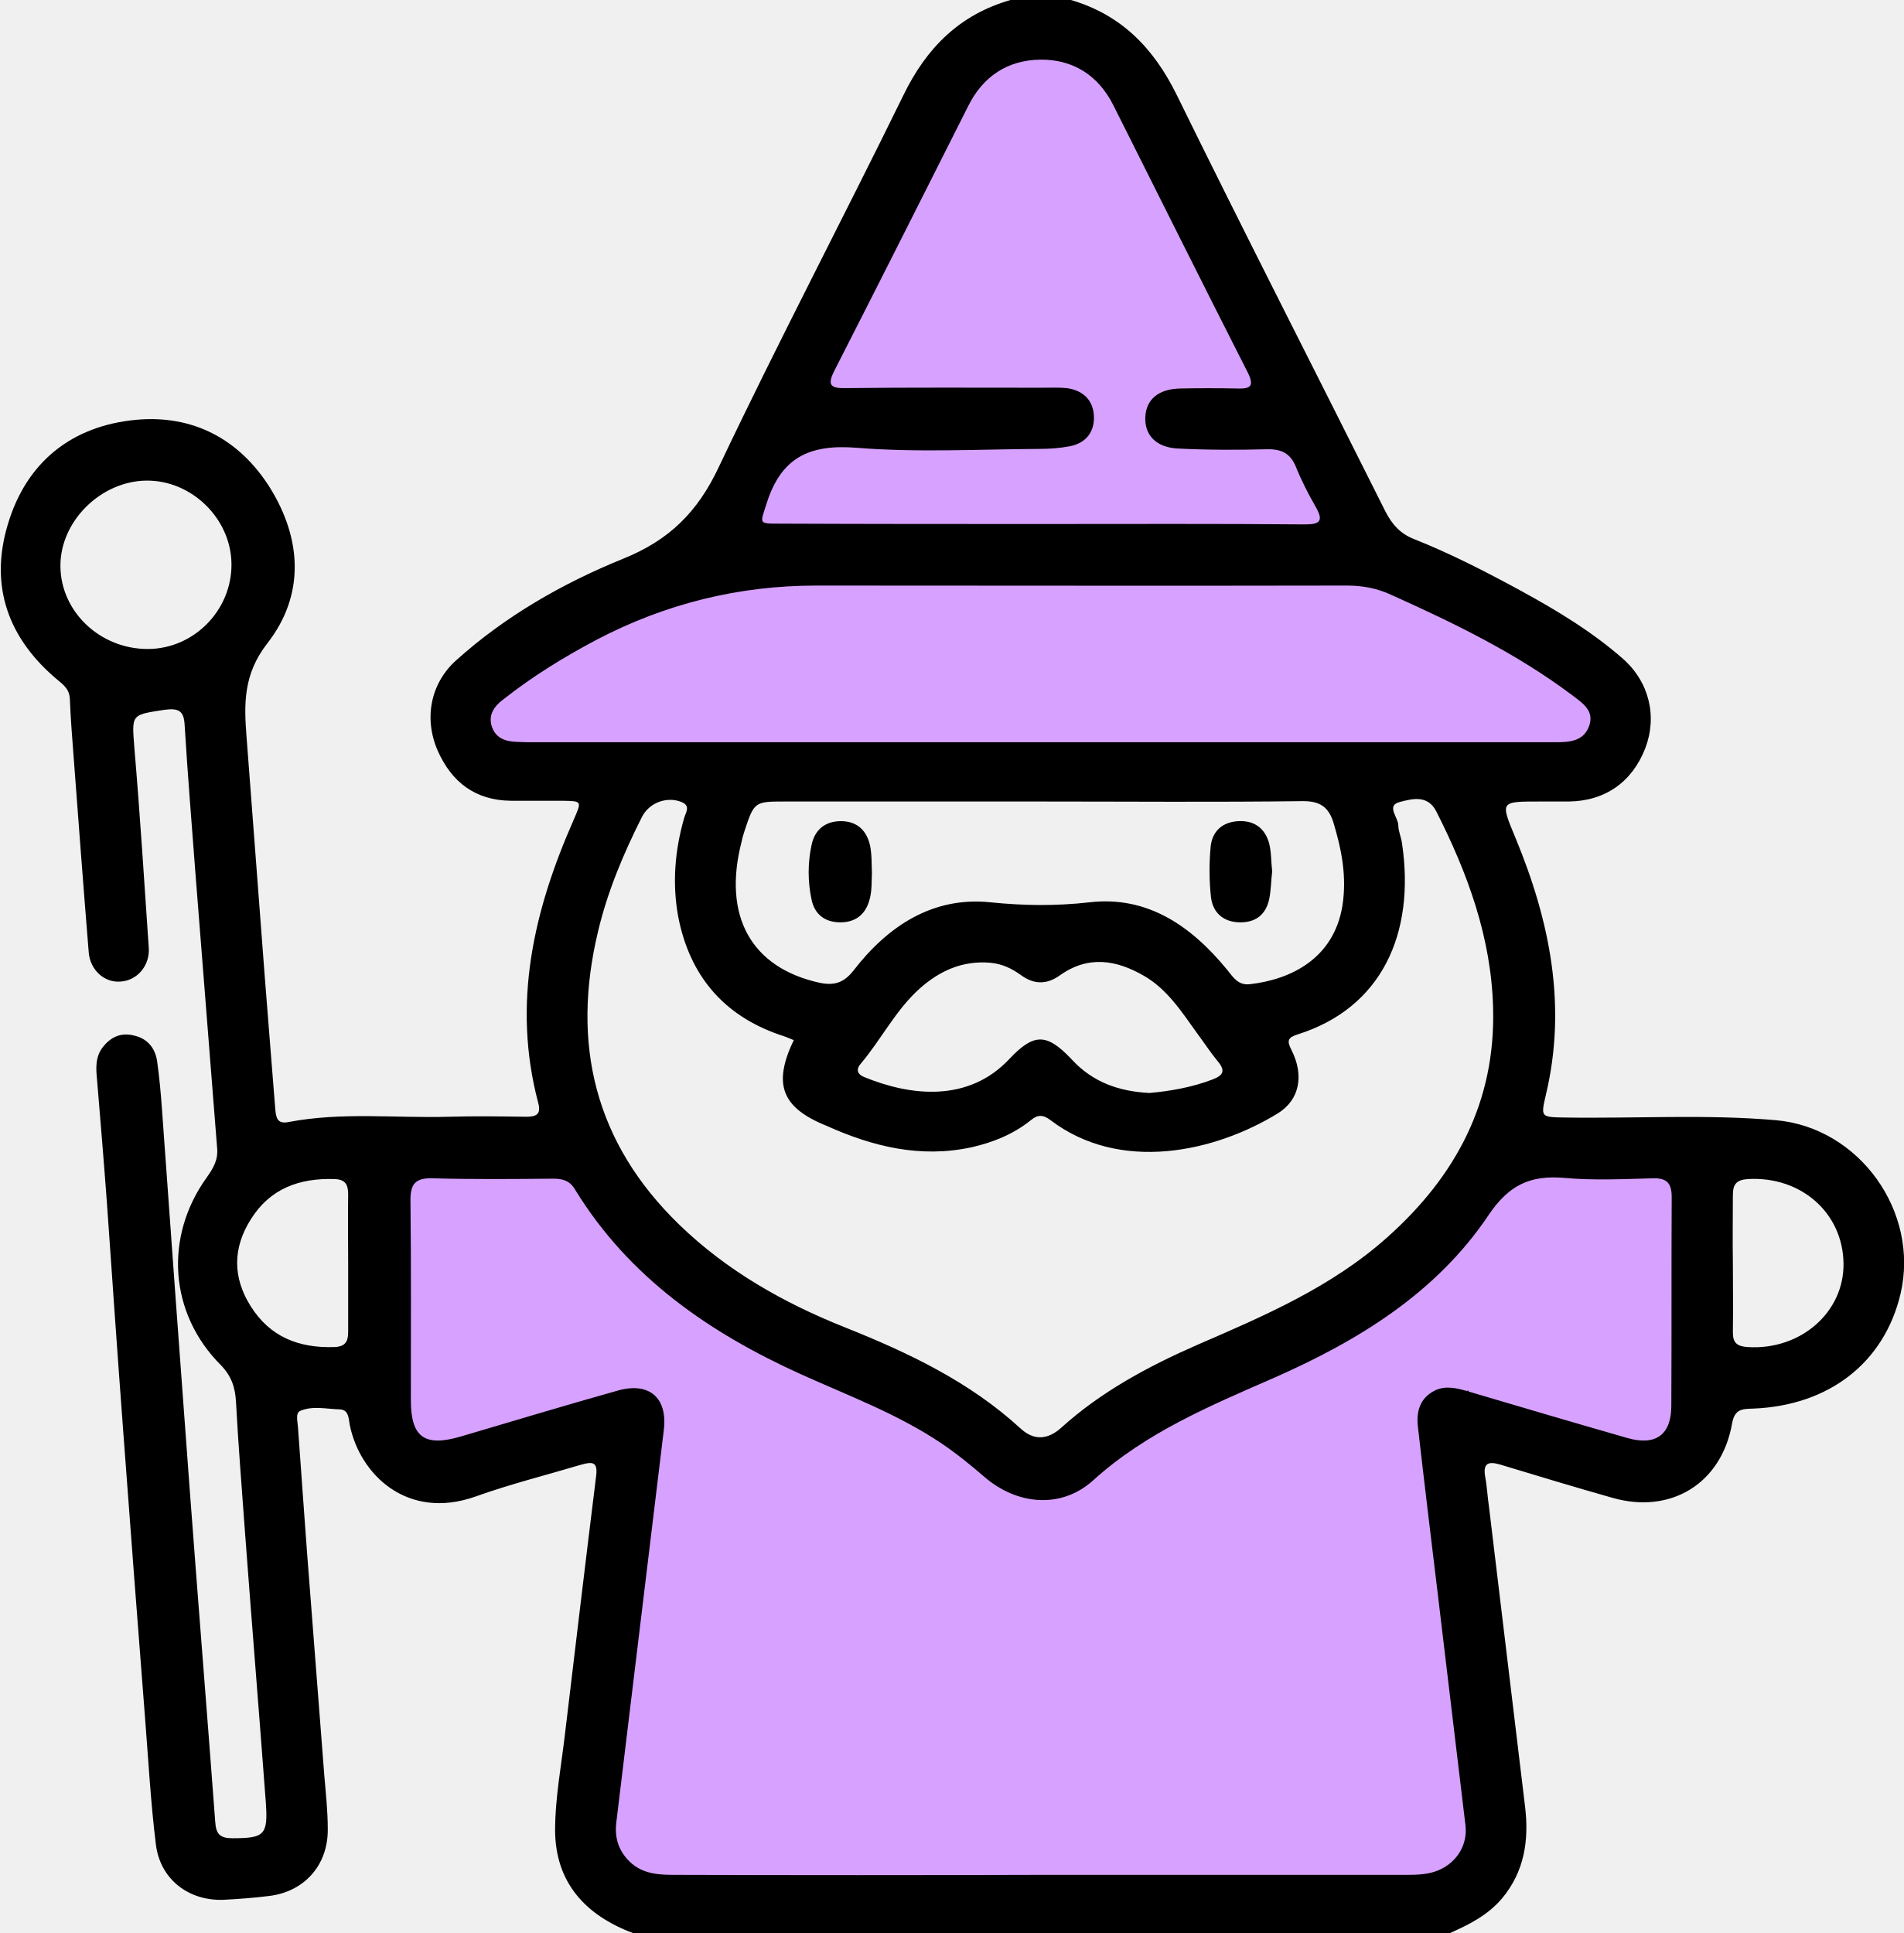
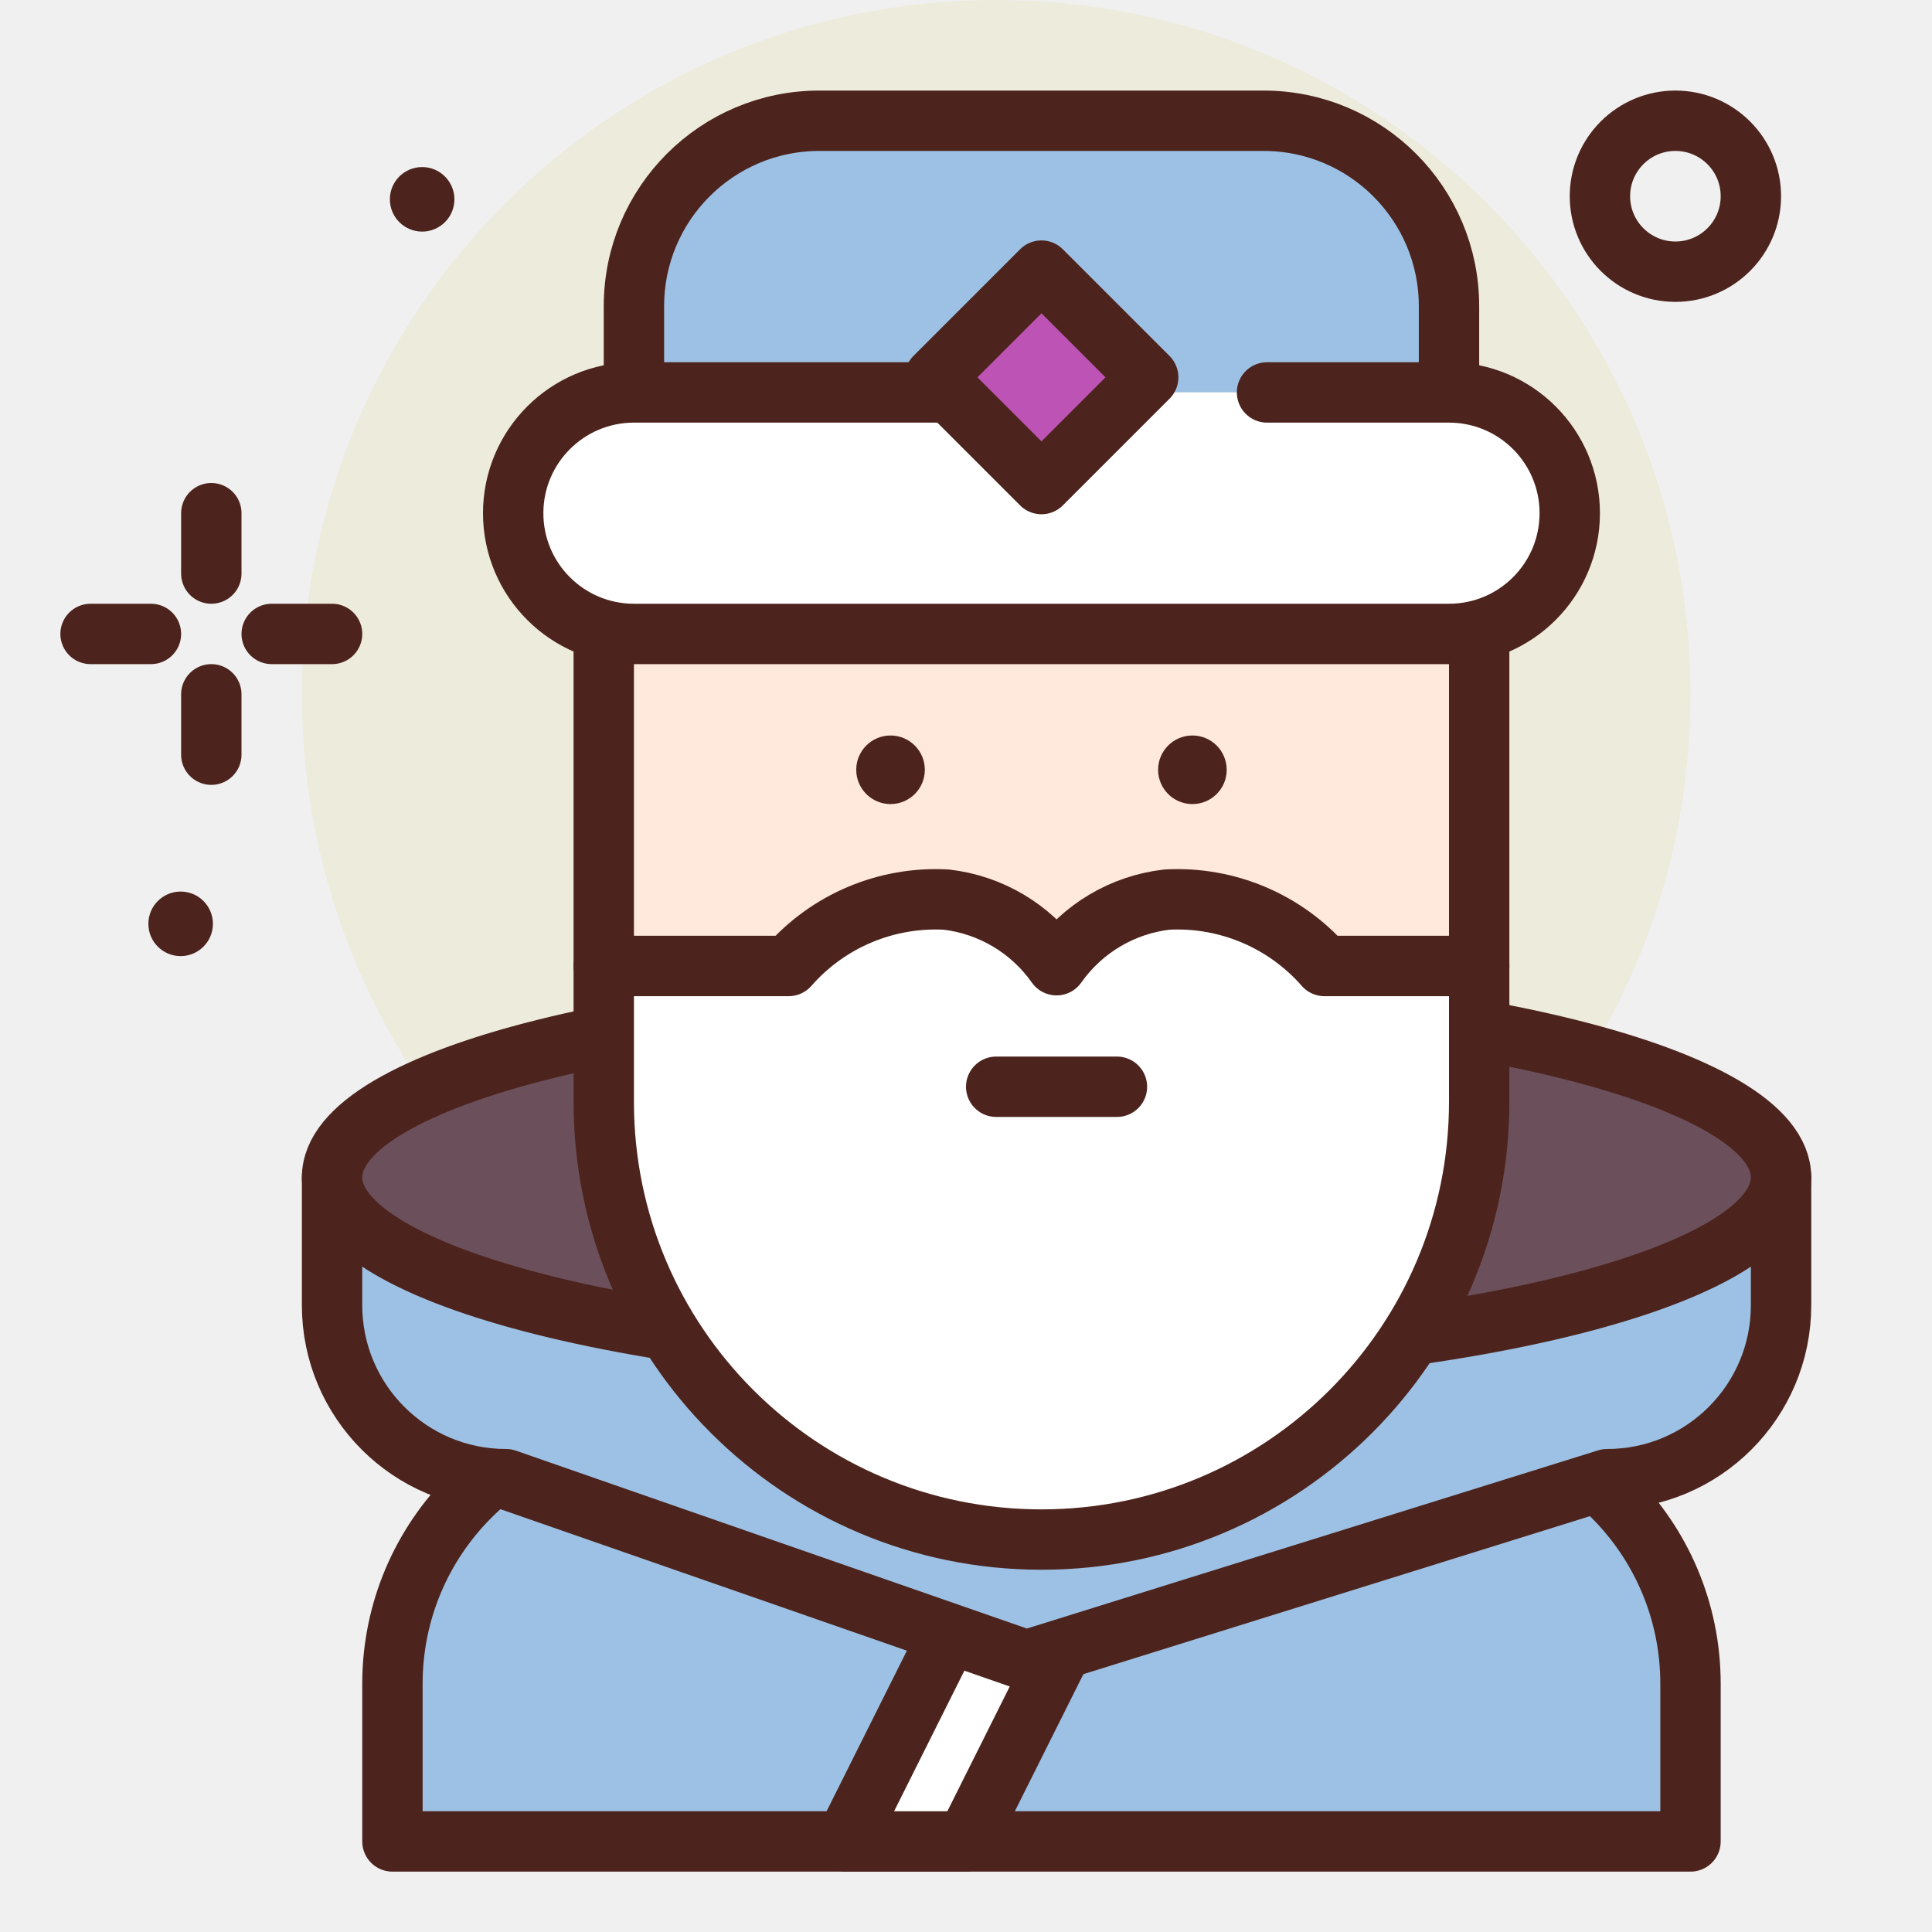
- <svg xmlns="http://www.w3.org/2000/svg" version="1.1" id="Layer_2" x="0px" y="0px" viewBox="0 0 504.1 512" style="enable-background:new 0 0 504.1 512;" xml:space="preserve">
-   <style type="text/css">
- .st0 {
-   fill: #d7a2ff;
-   stroke: #000000;
-   stroke-miterlimit: 10;
- }
-   </style>
-   <path class="st0" d="M396,487c0,0-13,19-42,20s-189-4-189-4s-12-23-11-36s11-86,11-86l-49,9c0,0-19-13-18-24s4-63,4-63h52  c0,0,48.6,59,68.5,58s52.9,30,52.9,30s59.6-43,68.6-44s51.4-44,51.4-44H453l-4,77.9c0,0-3.8,3.2-27.8,5.1s-32.9-17.5-32.9-17.5" />
-   <g id="Layer_3">
-     <polygon class="st0" points="125,182 186,147 253,16 269,9 292,13 360,141 427,186 423,204 130,205  " />
-   </g>
-   <g id="Layer_1">
-     <path d="M167.6,512c-12.6-4.7-20.5-13.4-20.6-27.1c0-8.8,1.7-17.5,2.7-26.3c2.7-22.6,5.4-45.3,8.2-67.9c0.4-3.6-1.2-3.5-3.8-2.8   c-9.4,2.8-19,5.2-28.2,8.5c-18.1,6.4-30.7-5.9-33.3-19.1c-0.3-1.8-0.3-4-2.8-4c-3.4-0.1-7-1-10.3,0.4c-1.3,0.6-0.7,2.8-0.6,4.2   c1.1,14.9,2.1,29.9,3.3,44.8c1.2,15.9,2.5,31.9,3.7,47.8c0.4,4.6,0.9,9.3,0.9,14c0.1,9.5-6.2,16.6-15.6,17.7c-4,0.5-8,0.8-11.9,1   c-9.2,0.4-16.8-5.3-18-14.5c-1.4-11.2-2-22.5-2.9-33.8c-2-25.4-3.9-50.8-5.8-76.2c-1.5-20.1-2.9-40.2-4.3-60.3   c-0.8-10.8-1.7-21.6-2.6-32.4c-0.3-3-0.5-6,1.5-8.6c2-2.6,4.6-3.9,7.9-3.2c3.7,0.7,5.9,3.1,6.5,6.8c0.6,4.3,1,8.6,1.3,12.9   c2.4,33.4,4.8,66.7,7.3,100.1c2.2,29.5,4.6,59.1,6.8,88.6c0.2,3.2,1.3,4.3,4.5,4.3c8.5,0,9.5-0.8,8.9-9.4   c-1.8-24.2-3.8-48.5-5.6-72.7c-0.8-11.1-1.7-22.2-2.3-33.4c-0.2-3.9-1.2-6.9-4-9.8c-13.7-13.7-15.1-34-3.7-49.8   c1.7-2.4,3-4.6,2.7-7.7c-1.9-24-3.8-48.1-5.7-72.2c-1-13.3-2.1-26.6-2.9-39.8c-0.2-3.7-1.4-4.6-5.3-4.1c-9,1.4-8.7,1.1-8,10.3   c1.5,17.6,2.6,35.2,3.8,52.8c0.3,4.8-3.2,8.7-7.6,8.9c-4.1,0.3-7.9-3-8.3-7.7c-1.4-17.2-2.7-34.5-4-51.8c-0.4-5.1-0.8-10.3-1-15.4   c-0.1-2.3-1.4-3.5-3-4.8c-13.3-11-18.4-25-13.4-41.5c4.9-16.4,16.9-26,33.9-27.6c15.1-1.4,27.4,5.1,35.5,18   c8.5,13.7,9.2,28.5-0.7,41.2c-6.4,8.2-6.2,16.1-5.5,24.9c1.6,21.1,3.2,42.2,4.8,63.2c0.9,11.8,1.9,23.6,2.8,35.3   c0.2,2.2,0.5,4,3.5,3.4c14.1-2.7,28.3-1,42.4-1.4c6.8-0.2,13.7-0.1,20.5,0c2.7,0,4.1-0.6,3.2-3.8c-6.9-26.2-1.2-50.8,9.4-74.8   c2.2-5.1,2.3-5-3.1-5.1c-4.5,0-9,0-13.5,0c-9.4-0.1-15.7-4.9-19.4-13.3c-3.7-8.5-1.9-17.8,4.9-23.9c13-11.7,28.2-20.4,44.2-26.9   c12.2-4.9,19.8-12.4,25.4-24.4c15.7-33.1,32.8-65.6,48.9-98.5C245.3,12.8,254,3.9,267.6,0h16c13.3,3.9,21.9,12.7,28,25.1   c18.1,36.9,36.9,73.6,55.3,110.4c1.8,3.5,4,5.9,7.6,7.3c9.8,3.9,19.1,8.7,28.3,13.7c9.5,5.2,18.8,10.8,27,18   c7,6.2,9.1,15.3,5.9,23.7c-3.5,9-10.7,14-20.3,14.1c-2.5,0-5,0-7.5,0c-10.8,0-10.6-0.1-6.5,9.8c9,21.8,13.6,44.2,8,67.8   c-1.4,6-1.4,6,4.9,6.1c18.6,0.3,37.3-0.9,55.9,0.7c22.2,1.9,38.2,24.3,33.1,46c-4.3,18.2-18.9,29.6-39,30.4c-2.8,0.1-4.9,0-5.6,3.9   c-2.8,16-16.3,24.2-31.8,19.7c-9.9-2.8-19.8-5.8-29.7-8.8c-3.1-0.9-4.5-0.3-3.9,3.2c0.5,2.6,0.6,5.3,1,7.9   c3.2,26.6,6.4,53.2,9.6,79.8c1,8.7-0.2,16.9-6.1,24c-3.8,4.5-8.8,7-14,9.3L167.6,512L167.6,512z M275.4,496.6c32.2,0,64.3,0,96.5,0   c2.7,0,5.3,0,7.9-0.8c5.4-1.7,8.9-6.6,8.3-12.2c-2.4-20.3-4.9-40.6-7.3-61c-1.8-14.9-3.6-29.7-5.3-44.6c-0.5-4.1,0.5-7.7,4.5-9.7   c2.7-1.3,5.5-0.7,8.3,0.1c14.2,4.2,28.4,8.4,42.7,12.5c7.4,2.1,11.5-0.8,11.6-8.3c0.1-18.5,0-37,0.1-55.5c0-3.6-1.2-5.1-4.9-5   c-7.8,0.2-15.7,0.6-23.5-0.1c-9.1-0.8-14.8,1.9-20.2,10c-13.8,20.5-34.4,33.1-56.6,42.9c-16.9,7.4-34,14.5-48,27.2   c-8.4,7.6-20.1,6.6-28.8-0.9c-3.7-3.2-7.4-6.2-11.4-8.9c-11.6-7.8-24.6-12.6-37.2-18.3c-24.3-11-45.6-25.7-59.8-48.9   c-1.4-2.4-3.3-2.9-5.8-2.9c-10.7,0.1-21.3,0.2-32-0.1c-4.4-0.1-5.8,1.4-5.8,5.7c0.2,17.7,0.1,35.3,0.1,53c0,9.9,3.6,12.5,13.2,9.7   c13.9-4.1,27.8-8.3,41.7-12.2c8.3-2.3,13.1,2,12.1,10.4c-4.2,34.7-8.4,69.4-12.6,104.1c-0.5,4.3,0.8,7.9,4.1,10.8   c3.3,2.8,7.3,3,11.3,3C210.7,496.7,243.1,496.7,275.4,496.6L275.4,496.6z M210.2,275.5c-1.2-0.5-2.4-1-3.7-1.4   c-15.1-5.2-23.9-15.9-26.9-31.3c-1.6-8.8-0.9-17.6,1.6-26.2c0.4-1.4,1.8-3.2-0.8-4.2c-3.8-1.5-8.5,0.2-10.4,4   c-4.9,9.7-9.1,19.7-11.6,30.2c-7.2,29.9-0.9,56.1,21.5,77.8c12.6,12.2,27.6,20.7,43.9,27.2c16.8,6.7,33,14.4,46.5,26.8   c3.5,3.2,7.1,3,10.7-0.2c10.6-9.6,23.1-16.3,36.1-22c17.8-7.7,35.5-15.3,50.2-28.4c18.2-16.2,28.8-35.9,28.1-60.9   c-0.5-18.6-6.7-35.5-15-51.9c-2.3-4.6-6.5-3.4-9.6-2.6c-3.9,0.9-0.5,4.1-0.5,6.2c0,1.6,0.8,3.2,1,4.9c3.5,23.8-5.4,43.5-27.7,50.5   c-2.5,0.8-2.9,1.6-1.6,4.1c3.4,6.7,2.2,13.2-3.6,16.8c-16.8,10.3-41.8,15.8-60.2,1.8c-2-1.5-3.4-1.5-5.2,0   c-4.6,3.7-10,5.9-15.8,7.2c-13.5,2.9-26.1-0.2-38.3-5.7C207,293.4,204.6,287.2,210.2,275.5L210.2,275.5z M275.3,196.6   c45.5,0,91,0,136.5,0c3.8,0,7.7-0.2,9.1-4.5c1.3-4-2-6-4.6-8C401.5,173,385,165,368.3,157.5c-3.7-1.7-7.5-2.4-11.6-2.4   c-46.8,0.1-93.6,0-140.5,0c-20.6,0-40,4.8-58.3,14.4c-8.7,4.6-17.1,9.8-24.8,15.9c-2.2,1.7-3.8,3.9-2.9,6.9c1,3.2,3.6,4.1,6.6,4.2   c1.7,0.1,3.3,0.1,5,0.1C186.3,196.6,230.8,196.6,275.3,196.6L275.3,196.6z M275.6,138.8c23.3,0,46.7-0.1,70,0.1   c3.8,0,5-0.8,2.9-4.5c-2-3.5-3.8-7-5.3-10.7c-1.5-3.7-3.9-4.8-7.8-4.7c-7.8,0.2-15.7,0.2-23.5-0.2c-5.8-0.3-8.8-3.6-8.6-8.3   c0.2-4.7,3.5-7.5,9.3-7.6c5-0.1,10-0.1,15,0c3.3,0.1,4.7-0.4,2.9-4.1c-12-23.6-23.8-47.3-35.7-71c-4-7.9-10.7-12.1-19.3-12   c-8.6,0.1-15.2,4.4-19.1,12.3c-11.8,23.4-23.5,46.7-35.4,70c-2,3.9-1.1,4.8,3,4.7c17.3-0.2,34.7-0.1,52-0.1c2.2,0,4.4-0.1,6.5,0.1   c4.4,0.6,7.1,3.3,7.2,7.6c0.1,4.1-2.2,7-6.4,7.8c-2.6,0.5-5.3,0.7-8,0.7c-16.2,0.1-32.4,1-48.5-0.3c-12.6-1-20,2.7-23.8,14.8   c-1.7,5.4-2.3,5.3,3.7,5.3C229.6,138.8,252.6,138.8,275.6,138.8L275.6,138.8z M275.6,212.3c-22.6,0-45.3,0-67.9,0   c-7.8,0-8,0.1-10.5,7.7c-0.3,0.9-0.6,1.9-0.8,2.9c-5.1,19.7,2.5,33.4,20.6,37.4c3.8,0.8,6.4,0.1,9-3.2c9.1-11.8,21-19.7,36.3-18.1   c8.9,0.9,17.3,1,26.2,0c15.4-1.8,27,6.3,36.5,17.9c1.6,2,2.9,4.1,5.9,3.8c10.8-1.2,22.3-6.7,24.6-20.8c1.2-7.7-0.2-14.8-2.4-22.1   c-1.3-4.1-3.6-5.6-8-5.6C321.9,212.5,298.7,212.3,275.6,212.3L275.6,212.3z M304.4,289.5c5.6-0.5,11.2-1.5,16.5-3.5   c3-1.1,3.8-2.3,1.5-5c-1.9-2.3-3.5-4.8-5.3-7.2c-4.1-5.7-7.9-11.7-14.1-15.3c-7.4-4.3-14.9-5.5-22.4-0.1c-3.4,2.4-6.8,2.4-10.2-0.1   c-2.5-1.8-5-3-8.2-3.3c-7.3-0.6-13.3,2.1-18.6,6.8c-6.4,5.7-10.2,13.5-15.7,20c-1.3,1.5-0.8,2.8,1,3.5c12.2,5,27.5,6.8,38.4-4.8   c6.5-6.9,9.9-6.9,16.5,0.1C289.4,286.7,296.4,289.1,304.4,289.5L304.4,289.5z M39.3,171.9c12.1-0.1,22.1-10.3,22-22.5   c-0.1-12-10.5-22.2-22.5-22.1S15.9,138,16,150C16.1,162.1,26.6,172,39.3,171.9L39.3,171.9z M92.2,334.8c0-6.1-0.1-12.3,0-18.4   c0-2.6-0.7-4-3.6-4.1c-9.3-0.3-17.1,2.5-22.2,10.7c-4.8,7.6-4.8,15.4,0,23c5.1,8.1,12.7,11.1,22.1,10.8c2.9-0.1,3.7-1.4,3.7-4   C92.2,346.7,92.2,340.8,92.2,334.8L92.2,334.8z M458.9,334.5c0,6.1,0.1,12.3,0,18.4c0,2.8,1.1,3.7,3.9,3.9   c14,0.9,25.6-9.2,25.4-22.2c-0.2-13.4-11.3-23.1-25.3-22.3c-3.1,0.2-4,1.4-4,4.3C458.9,322.5,458.8,328.5,458.9,334.5L458.9,334.5z   " />
-     <path d="M336.9,230.8c-0.3,2.5-0.3,5-0.8,7.4c-0.9,4.1-3.6,6.2-7.9,6.1c-4.3-0.1-7-2.6-7.5-6.6c-0.5-4.4-0.5-9-0.1-13.4   c0.4-4.1,3.1-6.6,7.4-6.8c4.2-0.2,7,1.9,8.1,5.9C336.7,225.8,336.6,228.3,336.9,230.8L336.9,230.8z" />
-     <path d="M230.9,231.2c-0.1,2.3,0,4.5-0.5,6.6c-0.9,3.9-3.3,6.4-7.6,6.5c-4.3,0.1-7.1-2.1-7.9-6.1c-1-4.7-1-9.6,0-14.3   c0.8-4,3.5-6.4,7.8-6.4s6.8,2.5,7.7,6.4C230.9,226.3,230.8,228.9,230.9,231.2L230.9,231.2z" />
-     <path d="M154,303" />
+ <svg xmlns="http://www.w3.org/2000/svg" viewBox="0 0 64 64" id="wizard" fill="#000000">
+   <g id="SVGRepo_bgCarrier" stroke-width="0" />
+   <g id="SVGRepo_tracerCarrier" stroke-linecap="round" stroke-linejoin="round" />
+   <g id="SVGRepo_iconCarrier">
+     <circle cx="33" cy="23" r="23" style="fill:#edebdc" />
+     <line x1="7" y1="17" x2="7" y2="19" style="fill:none;stroke:#4c241d;stroke-linecap:round;stroke-linejoin:round;stroke-width:2px" />
+     <line x1="7" y1="23" x2="7" y2="25" style="fill:none;stroke:#4c241d;stroke-linecap:round;stroke-linejoin:round;stroke-width:2px" />
+     <path d="M21.778,47H47.222A8.778,8.778,0,0,1,56,55.778V61a0,0,0,0,1,0,0H13a0,0,0,0,1,0,0V55.778A8.778,8.778,0,0,1,21.778,47Z" style="fill:#9dc1e4;stroke:#4c241d;stroke-linecap:round;stroke-linejoin:round;stroke-width:2px" />
+     <polygon points="32 61 28 61 34 49 38 49 32 61" style="fill:#ffffff;stroke:#4c241d;stroke-linecap:round;stroke-linejoin:round;stroke-width:2px" />
+     <path d="M59,39H11v4.236A5.763,5.763,0,0,0,16.764,49L34,55l19.236-6A5.763,5.763,0,0,0,59,43.236Z" style="fill:#9dc1e4;stroke:#4c241d;stroke-linecap:round;stroke-linejoin:round;stroke-width:2px" />
+     <line x1="3" y1="21" x2="5" y2="21" style="fill:none;stroke:#4c241d;stroke-linecap:round;stroke-linejoin:round;stroke-width:2px" />
+     <line x1="9" y1="21" x2="11" y2="21" style="fill:none;stroke:#4c241d;stroke-linecap:round;stroke-linejoin:round;stroke-width:2px" />
+     <circle cx="55.5" cy="6.5" r="2.5" style="fill:none;stroke:#4c241d;stroke-linecap:round;stroke-linejoin:round;stroke-width:2px" />
+     <circle cx="13.984" cy="6.603" r="1.069" style="fill:#4c241d" />
+     <ellipse cx="35" cy="39" rx="24" ry="6" style="fill:#6b4f5b;stroke:#4c241d;stroke-linecap:round;stroke-linejoin:round;stroke-width:2px" />
+     <circle cx="5.984" cy="30.603" r="1.069" style="fill:#4c241d" />
+     <path d="M48,13V10.143A6.143,6.143,0,0,0,41.857,4H27.143A6.143,6.143,0,0,0,21,10.143V13" style="fill:#9dc1e4;stroke:#4c241d;stroke-linecap:round;stroke-linejoin:round;stroke-width:2px" />
+     <rect x="20" y="17.81" width="29" height="14.19" style="fill:#ffe8dc;stroke:#4c241d;stroke-linecap:round;stroke-linejoin:round;stroke-width:2px" />
+     <path d="M41.972,13H48a4,4,0,0,1,4,4h0a4,4,0,0,1-4,4H21a4,4,0,0,1-4-4h0a4,4,0,0,1,4-4H37" style="fill:#ffffff;stroke:#4c241d;stroke-linecap:round;stroke-linejoin:round;stroke-width:2px" />
+     <circle cx="39.5" cy="25.5" r="1.136" style="fill:#4c241d" />
+     <circle cx="29.5" cy="25.5" r="1.136" style="fill:#4c241d" />
+     <path d="M43.875,32a6.472,6.472,0,0,0-5.219-2.2A5.2,5.2,0,0,0,35,31.974,5.2,5.2,0,0,0,31.344,29.8,6.472,6.472,0,0,0,26.125,32H20v4.5a14.5,14.5,0,0,0,29,0V32Z" style="fill:#ffffff;stroke:#4c241d;stroke-linecap:round;stroke-linejoin:round;stroke-width:2px" />
+     <line x1="33" y1="36" x2="37" y2="36" style="fill:none;stroke:#4c241d;stroke-linecap:round;stroke-linejoin:round;stroke-width:2px" />
+     <rect x="32" y="10" width="5" height="5" transform="translate(1.266 28.056) rotate(-45)" style="fill:#bd53b5;stroke:#4c241d;stroke-linecap:round;stroke-linejoin:round;stroke-width:2px" />
  </g>
</svg>
